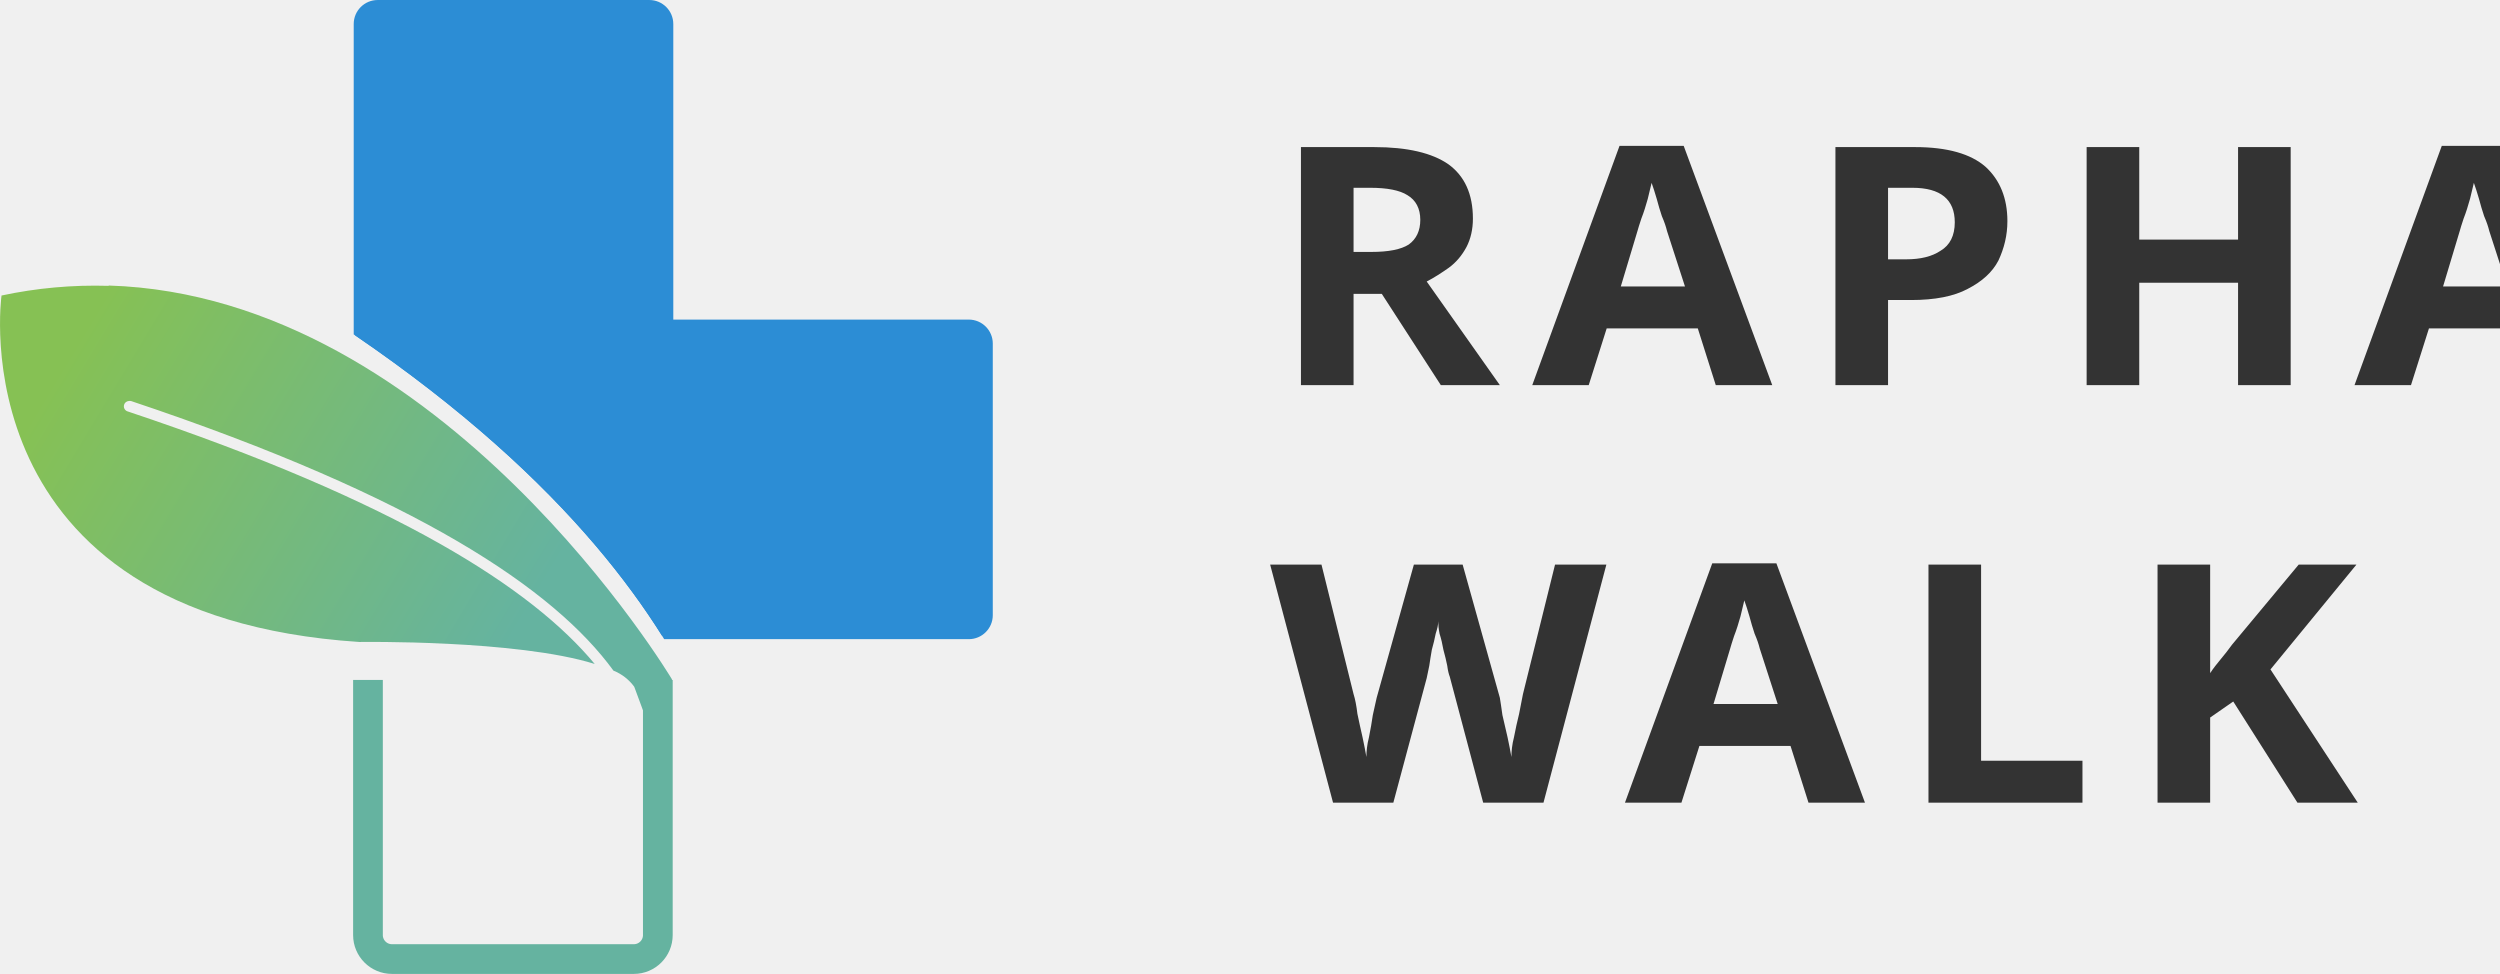
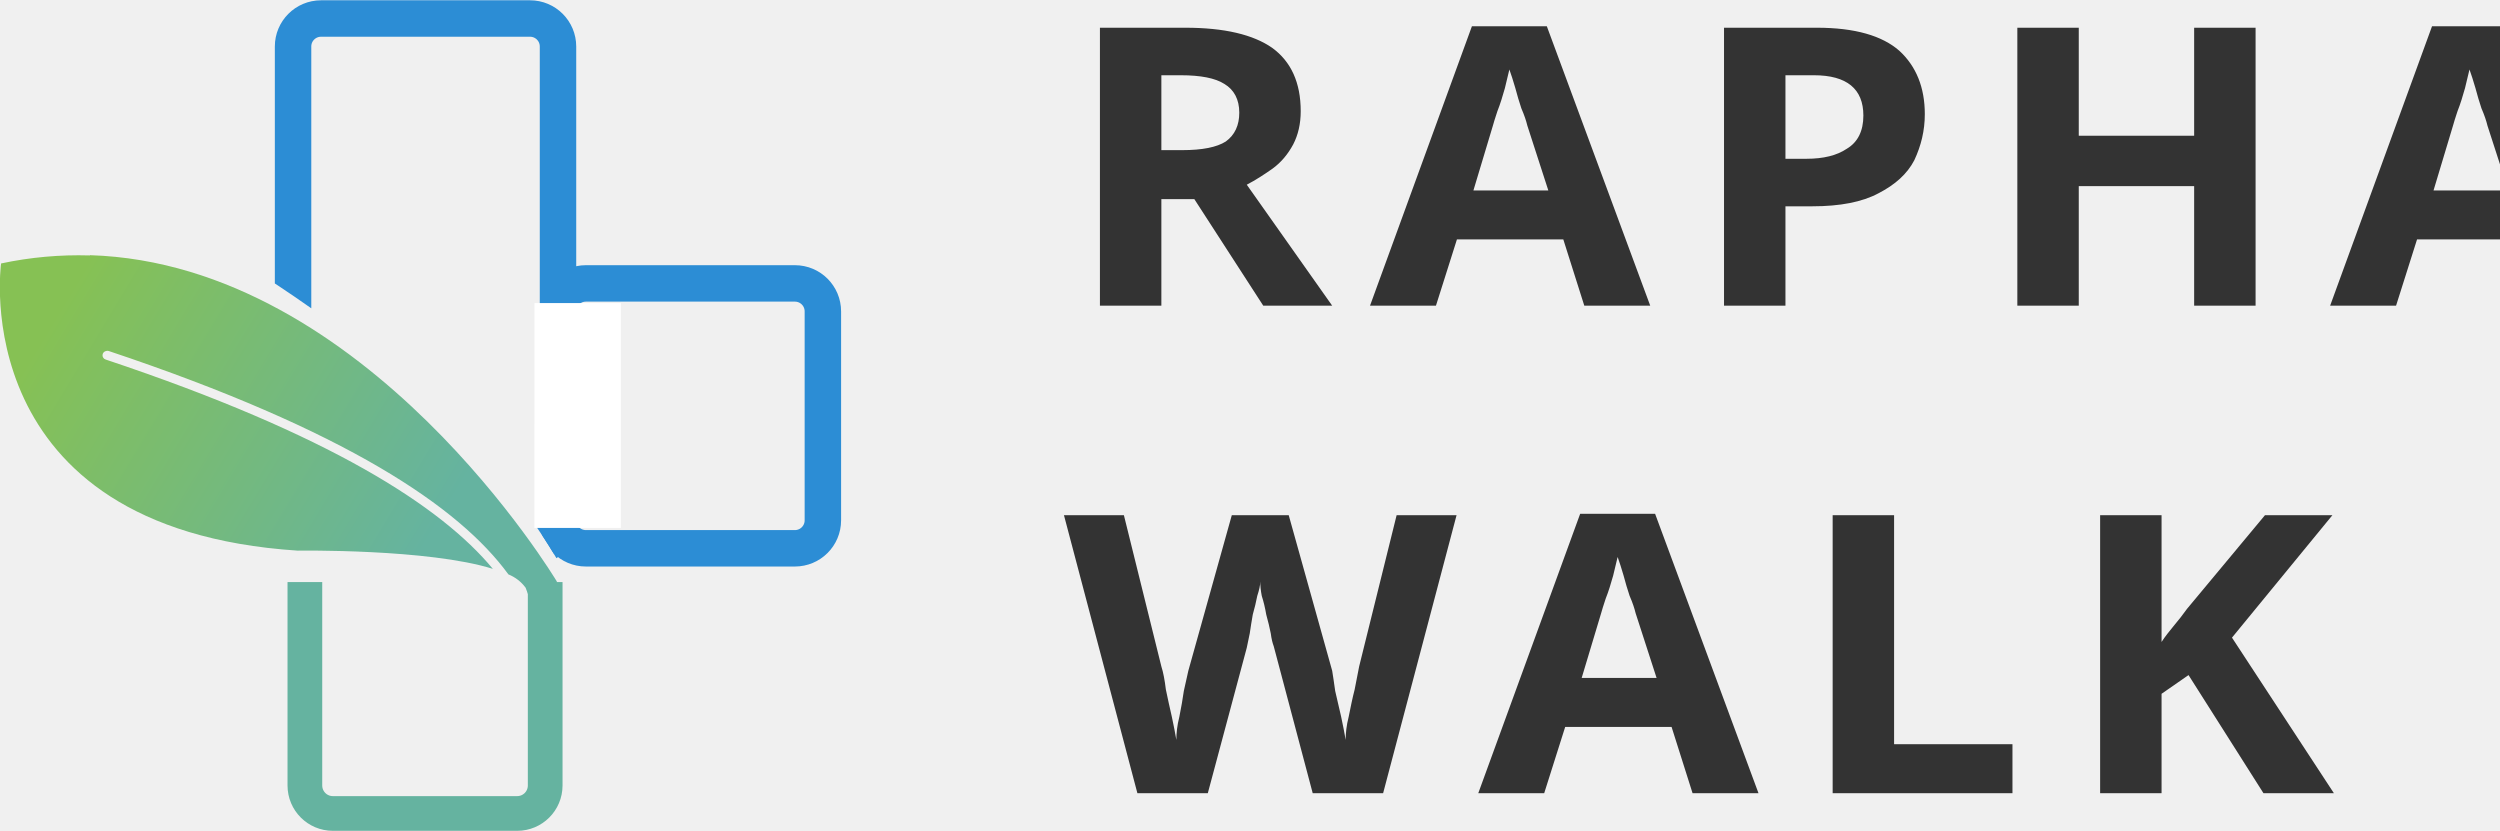
- <svg xmlns="http://www.w3.org/2000/svg" xmlns:xlink="http://www.w3.org/1999/xlink" viewBox="0 0 31.049 12.095" height="45.715" width="117.352">
+ <svg xmlns="http://www.w3.org/2000/svg" xmlns:xlink="http://www.w3.org/1999/xlink" viewBox="0 0 26.591 8.833" height="33.386" width="100.501">
  <defs>
+     <linearGradient y2="-1326.921" x2="-391.81" y1="-1323.553" x1="-386.217" gradientTransform="translate(-1.425 -35.407)" gradientUnits="userSpaceOnUse" id="d" xlink:href="#a" />
+     <linearGradient id="a">
+       <stop offset="0" stop-color="#65b3a0" />
+       <stop offset="1" stop-color="#86c154" />
+     </linearGradient>
    <clipPath id="b" clipPathUnits="userSpaceOnUse">
      <path d="M-384.701-1355.905c-.539-.24-.06-3.626-6.455-7.367v-5.028l9.027.936 5.122 5.495-2.011 5.964z" fill="none" stroke="#000" stroke-width=".265" />
    </clipPath>
    <clipPath id="c" clipPathUnits="userSpaceOnUse">
      <rect transform="rotate(90)" rx=".298" ry=".298" y="383.686" x="-1358.124" height="7.947" width="3.957" fill="none" stroke="#2c8dd5" stroke-width=".387" stroke-linecap="round" stroke-linejoin="round" paint-order="markers stroke fill" />
    </clipPath>
-     <linearGradient y2="-1326.921" x2="-391.81" y1="-1323.553" x1="-386.217" gradientTransform="translate(-1.425 -35.407)" gradientUnits="userSpaceOnUse" id="d" xlink:href="#a" />
-     <linearGradient id="a">
-       <stop offset="0" stop-color="#65b3a0" />
-       <stop offset="1" stop-color="#86c154" />
-     </linearGradient>
  </defs>
-   <g transform="translate(394.19 1366.568)">
-     <g clip-path="url(#b)" fill="#2c8dd5" stroke-width=".387" stroke-linecap="round" stroke-linejoin="round" paint-order="markers stroke fill">
-       <rect width="3.969" height="7.938" x="-389.797" y="-1366.568" ry=".298" rx=".298" />
-       <rect rx=".298" ry=".298" y="381.86" x="-1362.599" height="7.938" width="3.969" transform="rotate(90)" />
+   <text style="line-height:1.25;-inkscape-font-specification:'Candara Bold';font-variant-ligatures:normal;font-variant-caps:normal;font-variant-numeric:normal;font-feature-settings:normal;text-align:start" x="28.204" y="-1046.783" transform="matrix(1.02002 0 0 .98037 -17.451 1029.484)" font-weight="700" font-size="4.233" font-family="Candara" letter-spacing=".397" word-spacing="0" fill="#333" stroke-width=".265">
+     <tspan x="28.204" y="-1046.783" style="-inkscape-font-specification:'Candara Bold';font-variant-ligatures:normal;font-variant-caps:normal;font-variant-numeric:normal;font-feature-settings:normal;text-align:start">RAPHA </tspan>
+     <tspan x="28.204" y="-1041.492" style="-inkscape-font-specification:'Candara Bold';font-variant-ligatures:normal;font-variant-caps:normal;font-variant-numeric:normal;font-feature-settings:normal;text-align:start">WALK</tspan>
+   </text>
+   <g stroke-width="1.409">
+     <g transform="matrix(.71 0 0 .70988 279.873 970.296)">
+       <g clip-path="url(#b)" fill="none" stroke="#2c8dd5" stroke-width=".546" stroke-linecap="round" stroke-linejoin="round" paint-order="markers stroke fill">
+         <rect width="3.969" height="7.938" x="-389.797" y="-1366.568" ry=".419" rx=".419" />
+         <rect rx=".419" ry=".419" y="381.86" x="-1362.599" height="3.969" width="3.969" transform="rotate(90)" />
+       </g>
+       <rect clip-path="url(#c)" width="3.6" height="7.947" x="-389.62" y="-1362.604" ry=".419" rx=".419" fill="none" stroke="#65b3a0" stroke-width=".52" stroke-linecap="round" stroke-linejoin="round" paint-order="markers stroke fill" />
+       <path d="M-392.841-1363.018a5.565 5.565 0 00-1.33.12s-.56 3.975 4.444 4.303c0 0 1.956-.03 2.923.273-.775-.935-2.443-2.015-5.799-3.136a.066.066 0 01.008-.129.066.066 0 01.034 0c3.564 1.192 5.254 2.339 5.99 3.348a.592.592 0 01.258.2l.468 1.264v-1.357s-2.843-4.763-6.996-4.89z" fill="url(#d)" />
    </g>
-     <rect clip-path="url(#c)" width="3.6" height="7.947" x="-389.62" y="-1362.604" ry=".298" rx=".298" fill="none" stroke="#65b3a0" stroke-width=".369" stroke-linecap="round" stroke-linejoin="round" paint-order="markers stroke fill" />
-     <path d="M-392.841-1363.018a5.565 5.565 0 0 0-1.33.12s-.56 3.975 4.444 4.303c0 0 1.956-.03 2.923.273-.775-.935-2.443-2.015-5.799-3.136a.066.066 0 0 1 .008-.129.066.066 0 0 1 .034 0c3.564 1.192 5.254 2.339 5.99 3.348a.592.592 0 0 1 .258.2l.468 1.264v-1.357s-2.843-4.763-6.996-4.89z" fill="url(#d)" stroke-width=".265" />
+     <path fill="#fff" paint-order="markers stroke fill" d="M5.685 3.223h.919v2.392h-.92z" />
  </g>
-   <text transform="matrix(1.02002 0 0 .98037 -12.993 1031.016)" y="-1046.783" x="28.204" style="line-height:1.25;-inkscape-font-specification:'Candara Bold';font-variant-ligatures:normal;font-variant-caps:normal;font-variant-numeric:normal;font-feature-settings:normal;text-align:start" font-weight="700" font-size="4.233" font-family="Candara" letter-spacing=".397" word-spacing="0" fill="#333" stroke-width=".265">
-     <tspan style="-inkscape-font-specification:'Candara Bold';font-variant-ligatures:normal;font-variant-caps:normal;font-variant-numeric:normal;font-feature-settings:normal;text-align:start" y="-1046.783" x="28.204">RAPHA </tspan>
-     <tspan style="-inkscape-font-specification:'Candara Bold';font-variant-ligatures:normal;font-variant-caps:normal;font-variant-numeric:normal;font-feature-settings:normal;text-align:start" y="-1041.492" x="28.204">WALK</tspan>
-   </text>
</svg>
